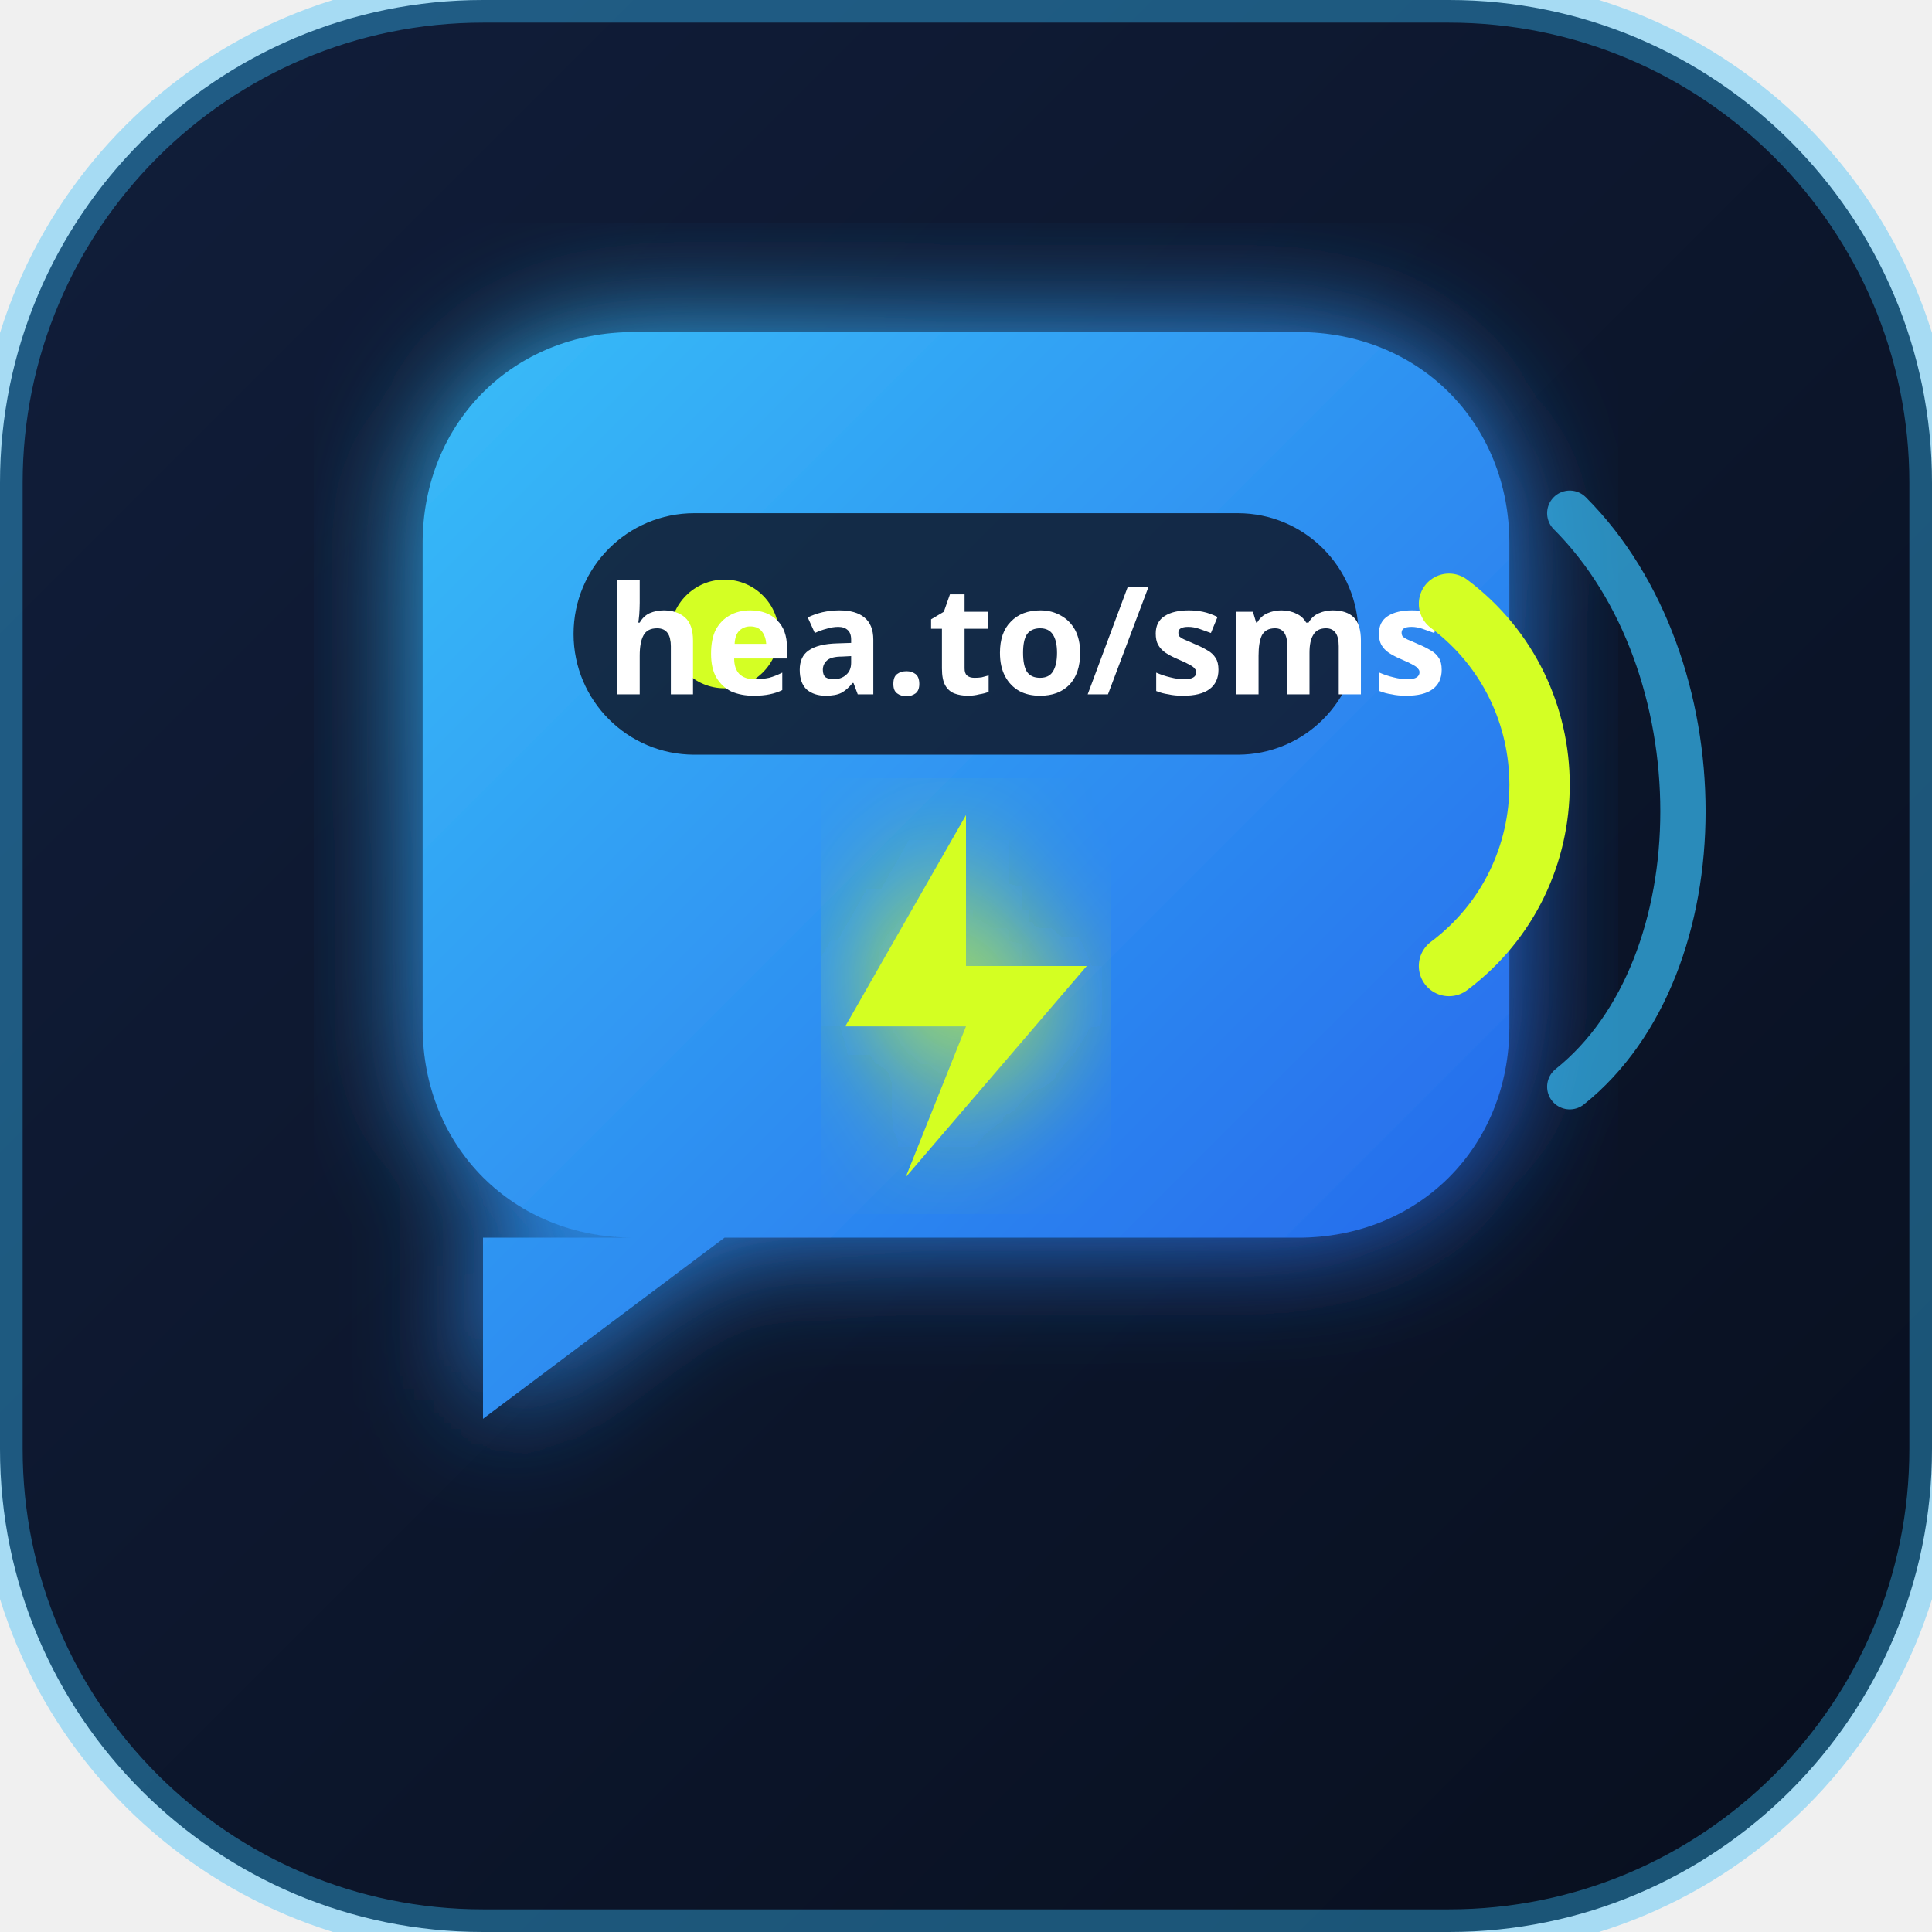
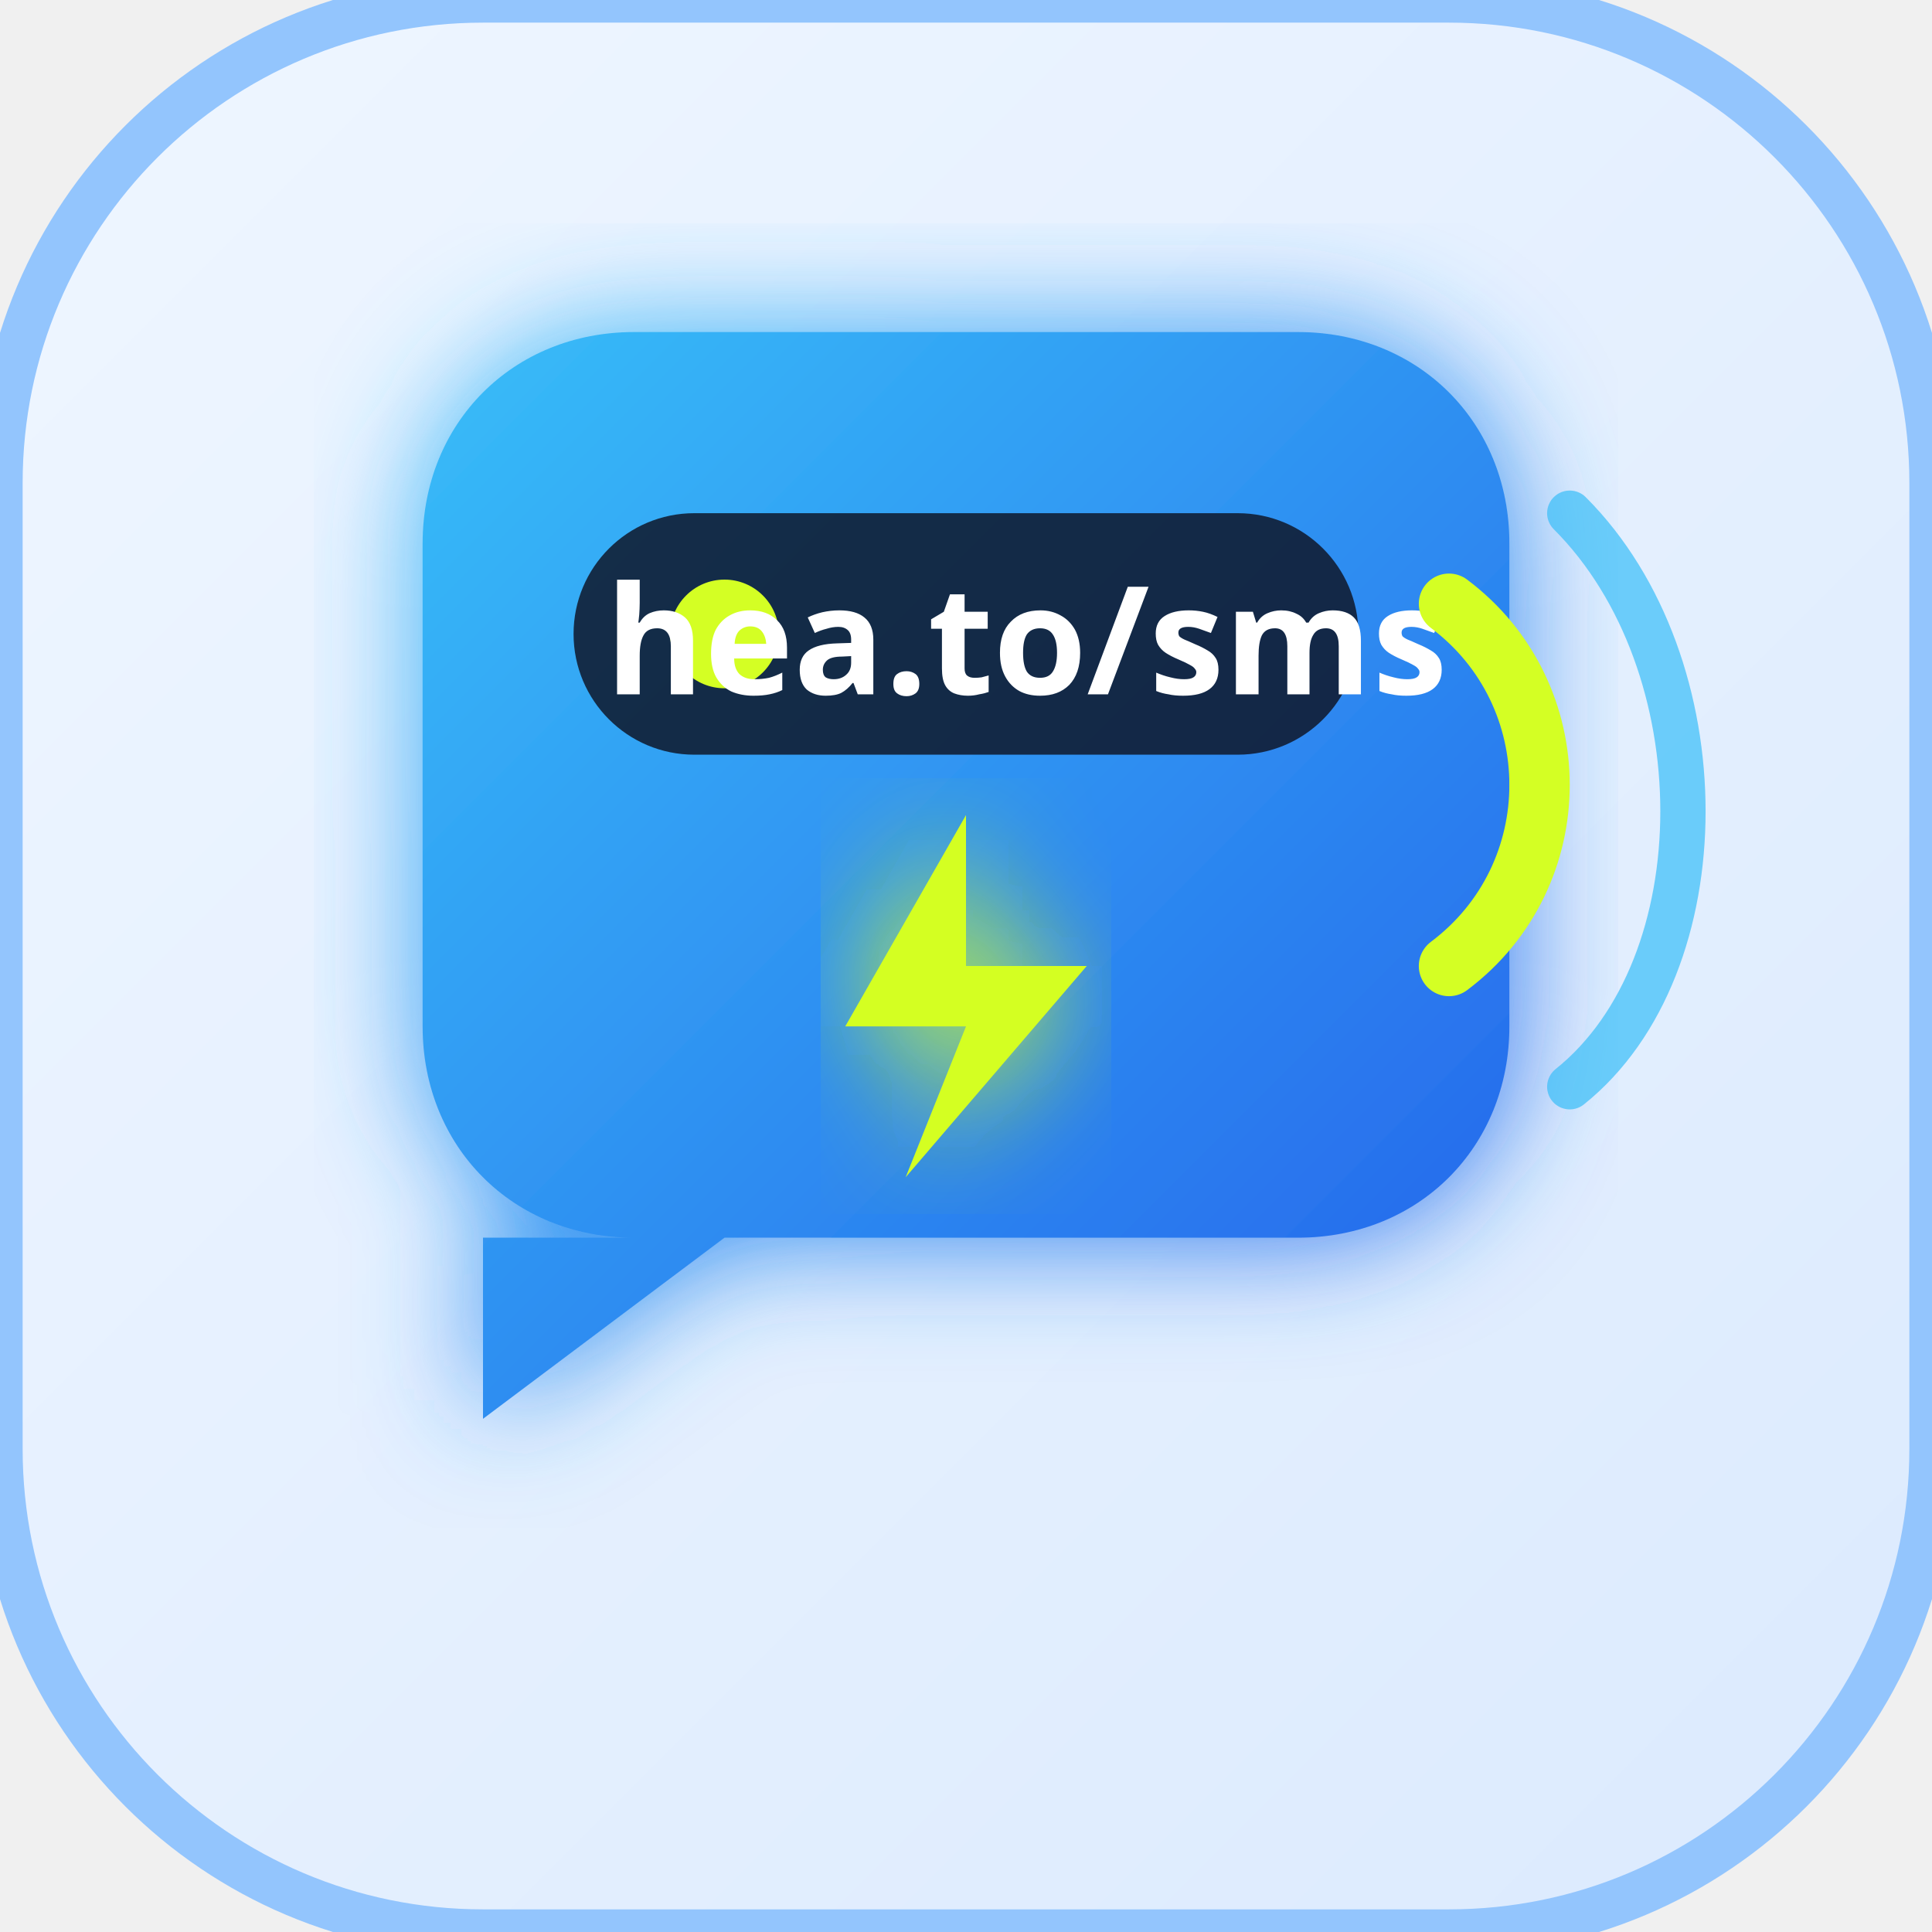
<svg xmlns="http://www.w3.org/2000/svg" viewBox="0 0 64 64" width="64" height="64">
  <defs>
    <linearGradient id="ml_bg" x1="0" y1="0" x2="1" y2="1">
-       <stop offset="0%" stop-color="#111e3b" />
-       <stop offset="100%" stop-color="#080f1e" />
+       <stop offset="0%" stop-color="#eff6ff" />
+       <stop offset="100%" stop-color="#dbeafe" />
    </linearGradient>
    <linearGradient id="ml_bubble" x1="0" y1="0" x2="1" y2="1">
      <stop offset="0%" stop-color="#38bdf8" />
      <stop offset="100%" stop-color="#2563eb" />
    </linearGradient>
    <filter id="ml_glow">
      <feGaussianBlur stdDeviation="2" result="blur" />
      <feMerge>
        <feMergeNode in="blur" />
        <feMergeNode in="SourceGraphic" />
      </feMerge>
    </filter>
  </defs>
  <rect width="64" height="64" rx="16" fill="url(#ml_bg)" />
-   <rect width="64" height="64" rx="16" fill="none" stroke="rgba(56,189,248,0.4)" stroke-width="1.5" />
+   <rect width="64" height="64" rx="16" fill="none" stroke="#93c5fd" stroke-width="1.5" />
  <path d="M14 18 C14 14 17 11 21 11 H43 C47 11 50 14 50 18 V34 C50 38 47 41 43 41 H24 L16 47 V41 H21 C17 41 14 38 14 34 Z" fill="url(#ml_bubble)" filter="url(#ml_glow)" />
  <rect x="19" y="17" width="26" height="8" rx="4" fill="rgba(15,23,42,0.85)" />
  <circle cx="24" cy="21" r="1.8" fill="#d4ff24" />
  <text x="34" y="23" font-family="system-ui, sans-serif" font-size="5" font-weight="700" fill="#ffffff" text-anchor="middle">hea.to/sms</text>
  <polygon points="32,27 28,34 32,34 30,39 36,32 32,32" fill="#d4ff24" filter="url(#ml_glow)" />
  <path d="M48 20 C52 23 52 29 48 32" fill="none" stroke="#d4ff24" stroke-width="2" stroke-linecap="round" />
  <path d="M52 17 C57 22 57 32 52 36" fill="none" stroke="#38bdf8" stroke-width="1.5" stroke-linecap="round" opacity="0.7" />
</svg>
